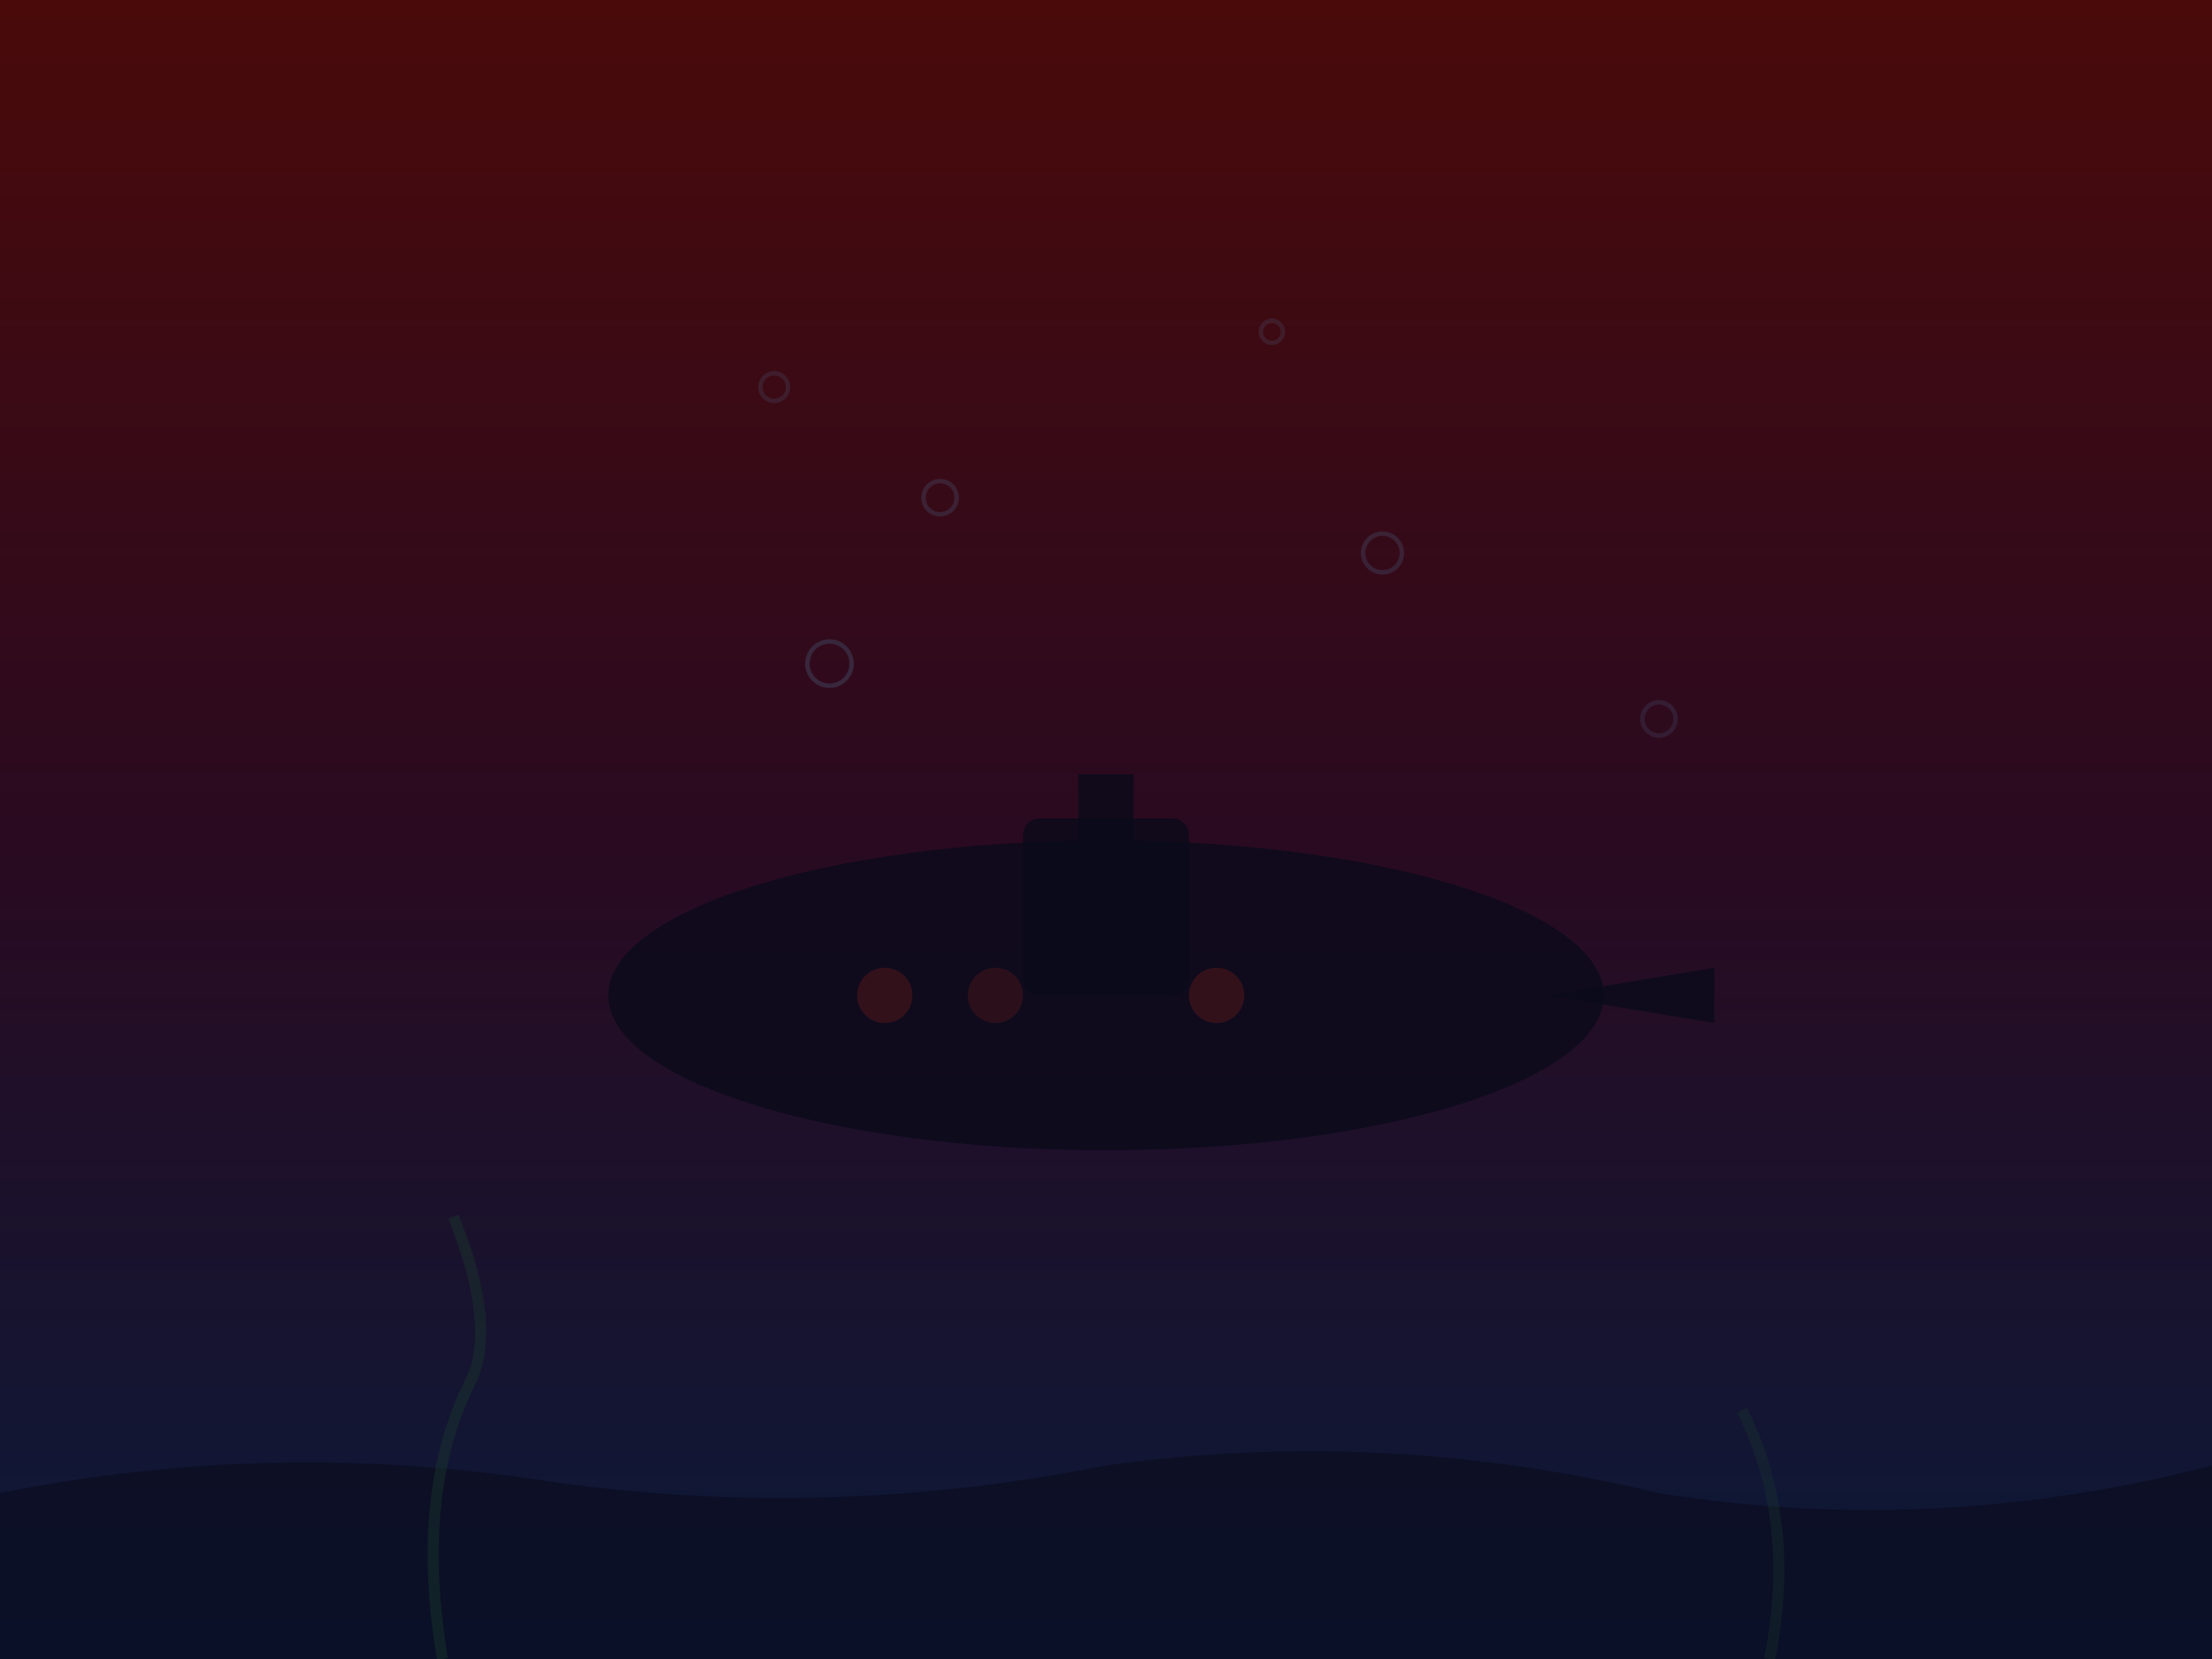
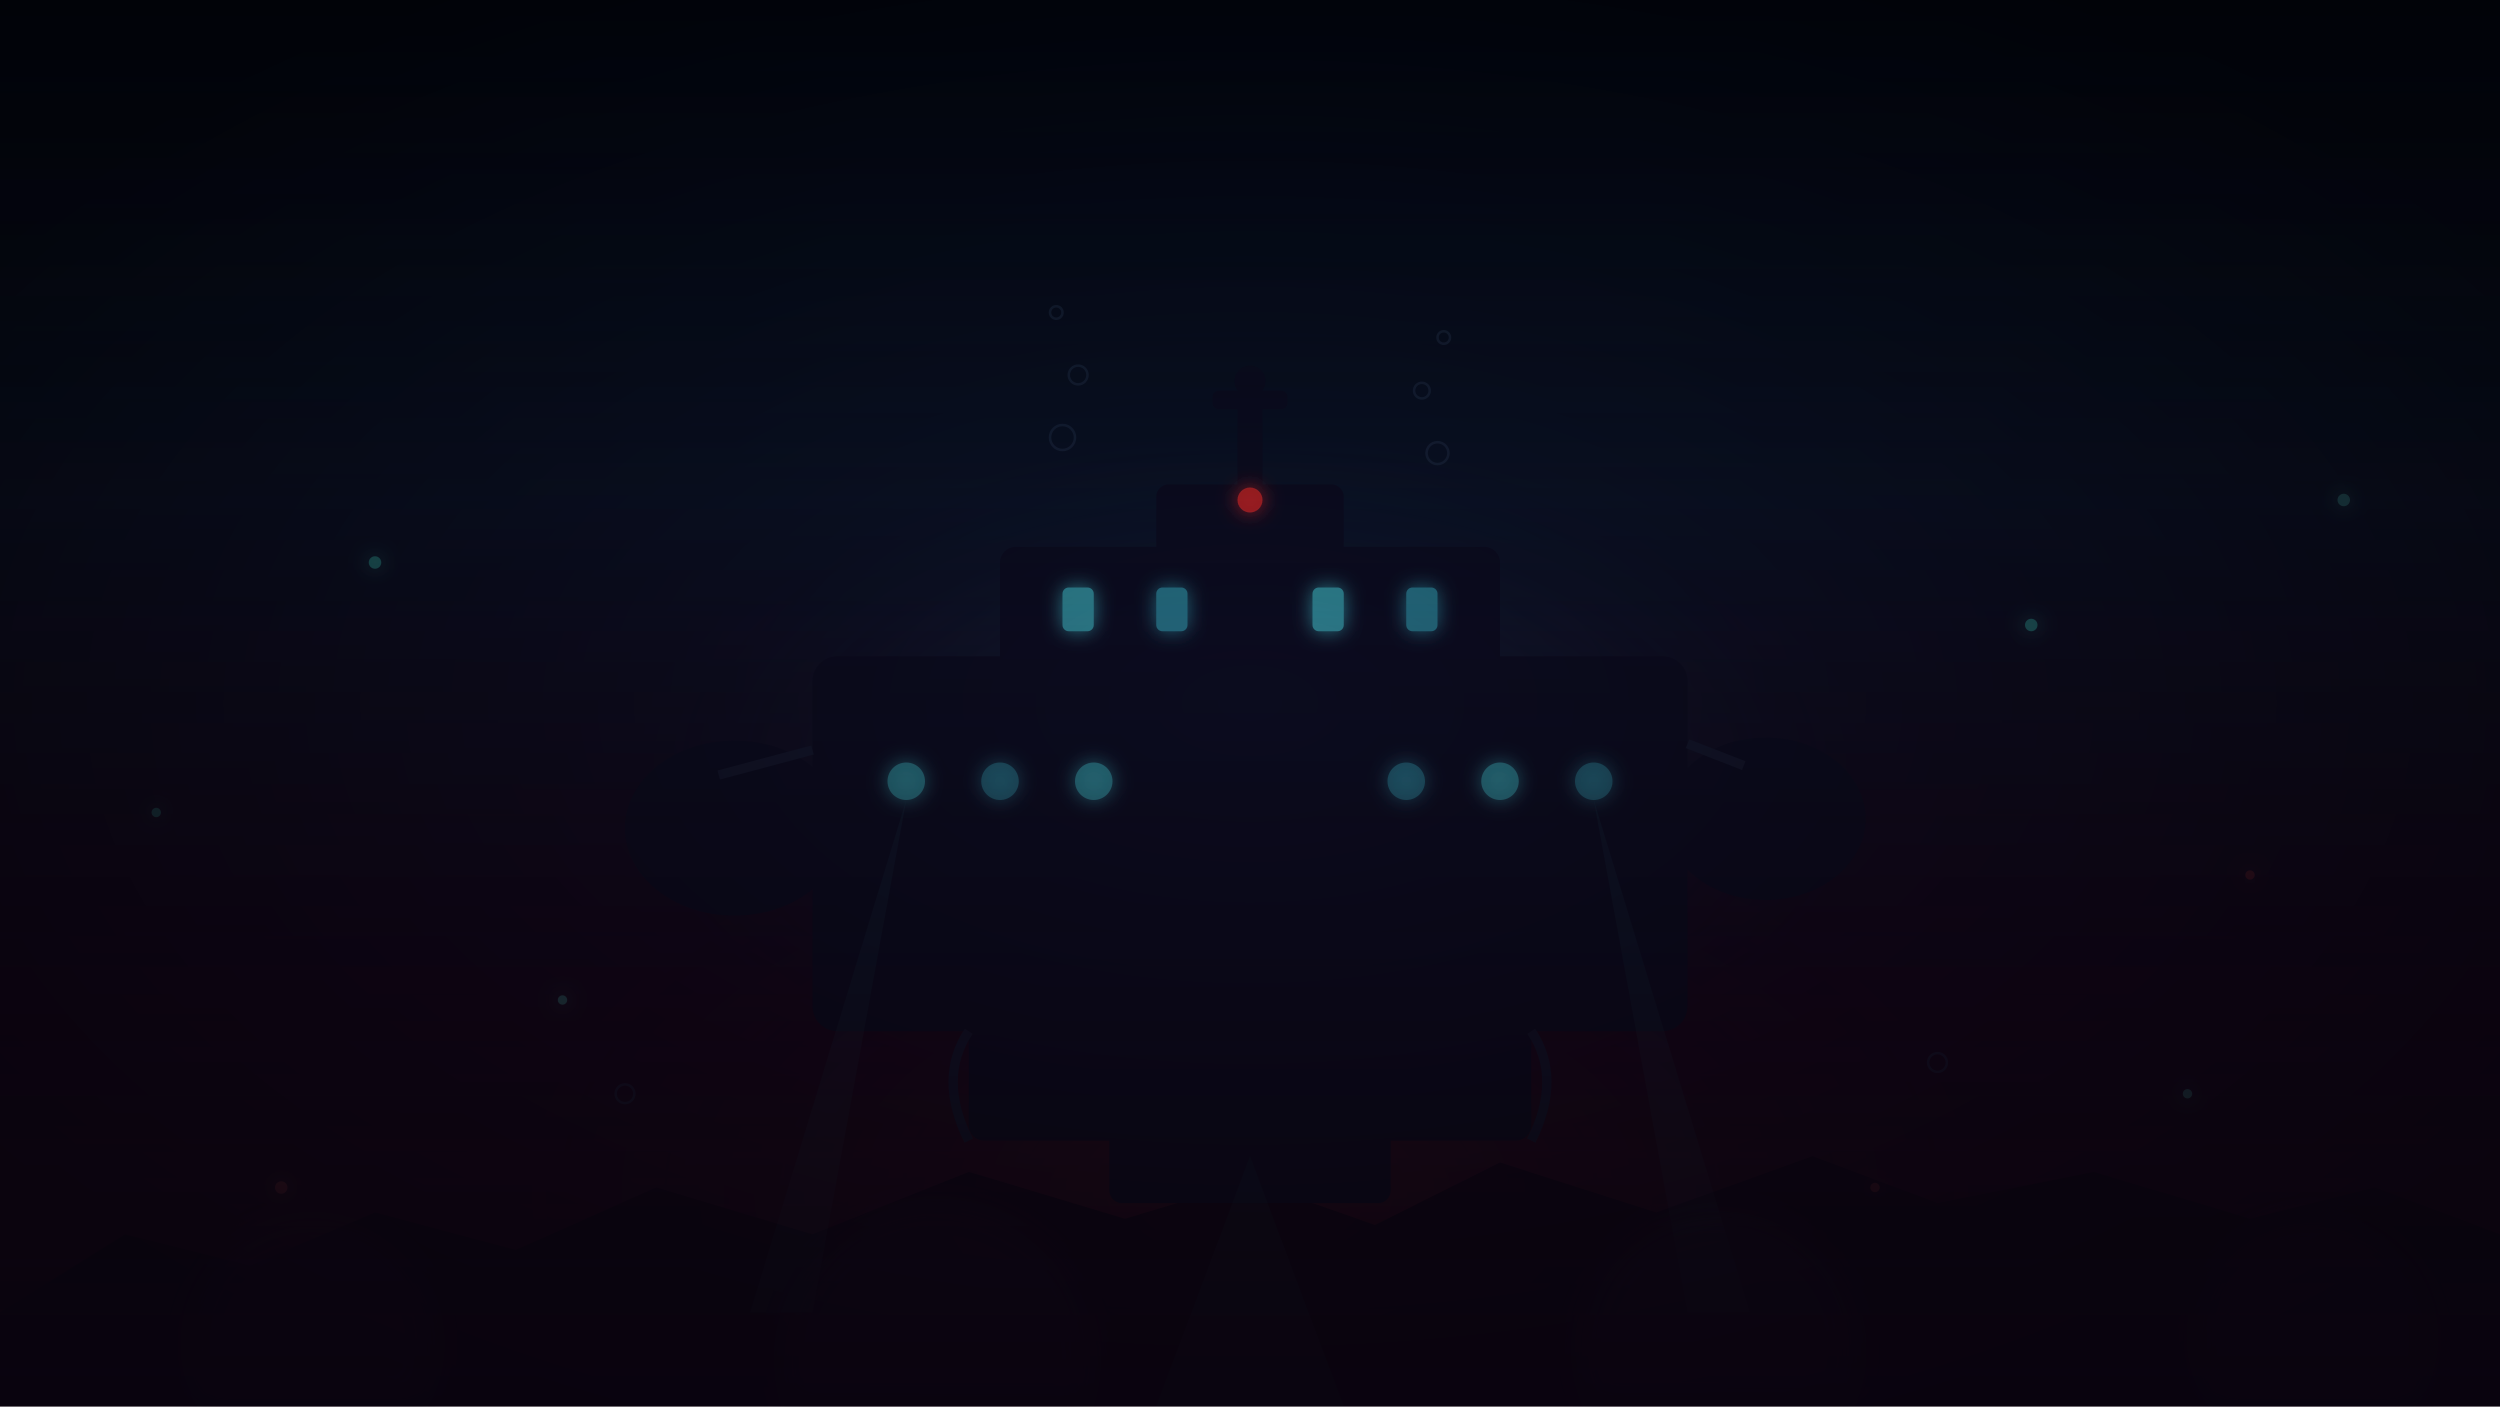
- <svg xmlns="http://www.w3.org/2000/svg" viewBox="0 0 400 300">
+ <svg xmlns="http://www.w3.org/2000/svg" width="800" height="450" viewBox="0 0 800 450">
  <defs>
-     <linearGradient id="bg" x1="0" y1="0" x2="0" y2="1">
-       <stop offset="0%" stop-color="#4a0a0a" />
-       <stop offset="50%" stop-color="#2a0a20" />
-       <stop offset="100%" stop-color="#0a1a3a" />
+     <linearGradient id="ocean" x1="0" y1="0" x2="0" y2="1">
+       <stop offset="0%" stop-color="#020818" />
+       <stop offset="35%" stop-color="#0a1830" />
+       <stop offset="70%" stop-color="#1a0820" />
+       <stop offset="100%" stop-color="#2a0818" />
    </linearGradient>
+     <radialGradient id="stn-light" cx="50%" cy="55%" r="25%">
+       <stop offset="0%" stop-color="#40a0c0" stop-opacity="0.3" />
+       <stop offset="100%" stop-color="#0a1830" stop-opacity="0" />
+     </radialGradient>
+     <radialGradient id="red-glow" cx="50%" cy="85%" r="30%">
+       <stop offset="0%" stop-color="#c03030" stop-opacity="0.2" />
+       <stop offset="100%" stop-color="#2a0818" stop-opacity="0" />
+     </radialGradient>
+     <filter id="glow">
+       <feGaussianBlur stdDeviation="3" result="b" />
+       <feMerge>
+         <feMergeNode in="b" />
+         <feMergeNode in="SourceGraphic" />
+       </feMerge>
+     </filter>
+     <filter id="soft">
+       <feGaussianBlur stdDeviation="5" />
+     </filter>
  </defs>
-   <rect width="400" height="300" fill="url(#bg)" />
-   <ellipse cx="200" cy="180" rx="90" ry="28" fill="#0a0a1a" opacity="0.8" />
-   <path d="M280 180 L310 175 L310 185 Z" fill="#0a0a1a" opacity="0.8" />
-   <rect x="185" y="148" width="30" height="32" rx="3" fill="#0a0a1a" opacity="0.8" />
-   <rect x="195" y="140" width="10" height="12" fill="#0a0a1a" opacity="0.8" />
-   <circle cx="160" cy="180" r="5" fill="#6a1a1a" opacity="0.4" />
-   <circle cx="180" cy="180" r="5" fill="#6a1a1a" opacity="0.3" />
-   <circle cx="220" cy="180" r="5" fill="#6a1a1a" opacity="0.4" />
-   <circle cx="150" cy="120" r="4" fill="none" stroke="#4a6a8a" stroke-width="0.8" opacity="0.3" />
-   <circle cx="170" cy="90" r="3" fill="none" stroke="#4a6a8a" stroke-width="0.8" opacity="0.25" />
-   <circle cx="140" cy="70" r="2.5" fill="none" stroke="#4a6a8a" stroke-width="0.8" opacity="0.2" />
-   <circle cx="250" cy="100" r="3.5" fill="none" stroke="#4a6a8a" stroke-width="0.8" opacity="0.25" />
-   <circle cx="230" cy="60" r="2" fill="none" stroke="#4a6a8a" stroke-width="0.8" opacity="0.2" />
-   <circle cx="300" cy="130" r="3" fill="none" stroke="#4a6a8a" stroke-width="0.8" opacity="0.2" />
-   <path d="M0 270 Q50 260 100 268 Q150 275 200 265 Q250 258 300 270 Q350 278 400 265 L400 300 L0 300 Z" fill="#0a0a1a" opacity="0.6" />
-   <path d="M80 300 Q75 270 85 250 Q90 240 82 220" fill="none" stroke="#1a3a2a" stroke-width="2" opacity="0.4" />
-   <path d="M320 300 Q325 275 315 255" fill="none" stroke="#1a3a2a" stroke-width="2" opacity="0.3" />
+   <rect width="800" height="450" fill="url(#ocean)" />
+   <rect width="800" height="450" fill="url(#stn-light)" />
+   <rect width="800" height="450" fill="url(#red-glow)" />
+   <g fill="#0a0412" opacity="0.8">
+     <polygon points="0,420 40,395 80,405 120,388 165,400 210,380 260,395 310,375 360,390 400,378 440,392 480,372 530,388 580,370 620,385 670,375 720,390 760,380 800,395 800,450 0,450" />
+   </g>
+   <g fill="#0c1028">
+     <rect x="260" y="210" width="280" height="120" rx="8" />
+     <rect x="320" y="175" width="160" height="45" rx="5" />
+     <rect x="370" y="155" width="60" height="28" rx="4" />
+     <ellipse cx="235" cy="265" rx="35" ry="28" />
+     <ellipse cx="565" cy="262" rx="32" ry="26" />
+     <rect x="255" y="255" width="30" height="8" rx="2" />
+     <rect x="520" y="252" width="30" height="8" rx="2" />
+     <rect x="310" y="325" width="180" height="40" rx="5" />
+     <rect x="355" y="360" width="90" height="25" rx="4" />
+     <rect x="345" y="330" width="12" height="30" />
+     <rect x="445" y="330" width="12" height="30" />
+     <rect x="396" y="128" width="8" height="32" />
+     <rect x="388" y="125" width="24" height="6" rx="2" />
+     <circle cx="400" cy="122" r="5" />
+   </g>
+   <g stroke="#18203a" stroke-width="3" fill="none">
+     <line x1="260" y1="240" x2="230" y2="248" />
+     <line x1="540" y1="238" x2="558" y2="245" />
+     <path d="M310,330 Q300,345 310,365" />
+     <path d="M490,330 Q500,345 490,365" />
+   </g>
+   <g filter="url(#glow)">
+     <circle cx="290" cy="250" r="6" fill="#40c0d0" opacity="0.8" />
+     <circle cx="320" cy="250" r="6" fill="#30a0b8" opacity="0.7" />
+     <circle cx="350" cy="250" r="6" fill="#40c0d0" opacity="0.8" />
+     <circle cx="450" cy="250" r="6" fill="#30a0b8" opacity="0.7" />
+     <circle cx="480" cy="250" r="6" fill="#40c0d0" opacity="0.8" />
+     <circle cx="510" cy="250" r="6" fill="#30a0b8" opacity="0.7" />
+     <rect x="340" y="188" width="10" height="14" fill="#40c0d0" rx="2" />
+     <rect x="370" y="188" width="10" height="14" fill="#30a0b8" rx="2" />
+     <rect x="420" y="188" width="10" height="14" fill="#40c0d0" rx="2" />
+     <rect x="450" y="188" width="10" height="14" fill="#30a0b8" rx="2" />
+     <circle cx="400" cy="160" r="4" fill="#ff3030" opacity="0.9" />
+   </g>
+   <g opacity="0.08" fill="#40c0d0">
+     <polygon points="290,256 240,420 260,420" />
+     <polygon points="510,256 540,420 560,420" />
+     <polygon points="400,370 370,450 430,450" />
+   </g>
+   <g filter="url(#glow)">
+     <circle cx="120" cy="180" r="2" fill="#40e0d0" opacity="0.6" />
+     <circle cx="180" cy="320" r="1.5" fill="#60f0e0" opacity="0.5" />
+     <circle cx="650" cy="200" r="2" fill="#40e0d0" opacity="0.6" />
+     <circle cx="700" cy="350" r="1.5" fill="#60f0e0" opacity="0.5" />
+     <circle cx="90" cy="380" r="2" fill="#ff6060" opacity="0.4" />
+     <circle cx="720" cy="280" r="1.5" fill="#ff4040" opacity="0.3" />
+     <circle cx="50" cy="260" r="1.5" fill="#40e0d0" opacity="0.4" />
+     <circle cx="750" cy="160" r="2" fill="#60f0e0" opacity="0.4" />
+     <circle cx="600" cy="380" r="1.5" fill="#ff5050" opacity="0.3" />
+   </g>
+   <g fill="none" stroke="#2a4060" stroke-width="0.8" opacity="0.5">
+     <circle cx="340" cy="140" r="4" />
+     <circle cx="345" cy="120" r="3" />
+     <circle cx="338" cy="100" r="2" />
+     <circle cx="460" cy="145" r="3.5" />
+     <circle cx="455" cy="125" r="2.5" />
+     <circle cx="462" cy="108" r="2" />
+     <circle cx="200" cy="350" r="3" />
+     <circle cx="620" cy="340" r="3" />
+   </g>
+   <g fill="#2a1830" opacity="0.4">
+     <circle cx="100" cy="430" r="40" filter="url(#soft)" />
+     <circle cx="300" cy="435" r="50" filter="url(#soft)" />
+     <circle cx="550" cy="432" r="45" filter="url(#soft)" />
+     <circle cx="740" cy="428" r="38" filter="url(#soft)" />
+   </g>
+   <radialGradient id="vig" cx="50%" cy="50%" r="60%">
+     <stop offset="0%" stop-color="#000" stop-opacity="0" />
+     <stop offset="100%" stop-color="#000" stop-opacity="0.65" />
+   </radialGradient>
+   <rect width="800" height="450" fill="url(#vig)" />
+   <linearGradient id="fade" x1="0" y1="0" x2="0" y2="1">
+     <stop offset="0%" stop-color="#0a0410" stop-opacity="0" />
+     <stop offset="100%" stop-color="#0a0410" stop-opacity="0.8" />
+   </linearGradient>
+   <rect width="800" height="450" fill="url(#fade)" />
</svg>
